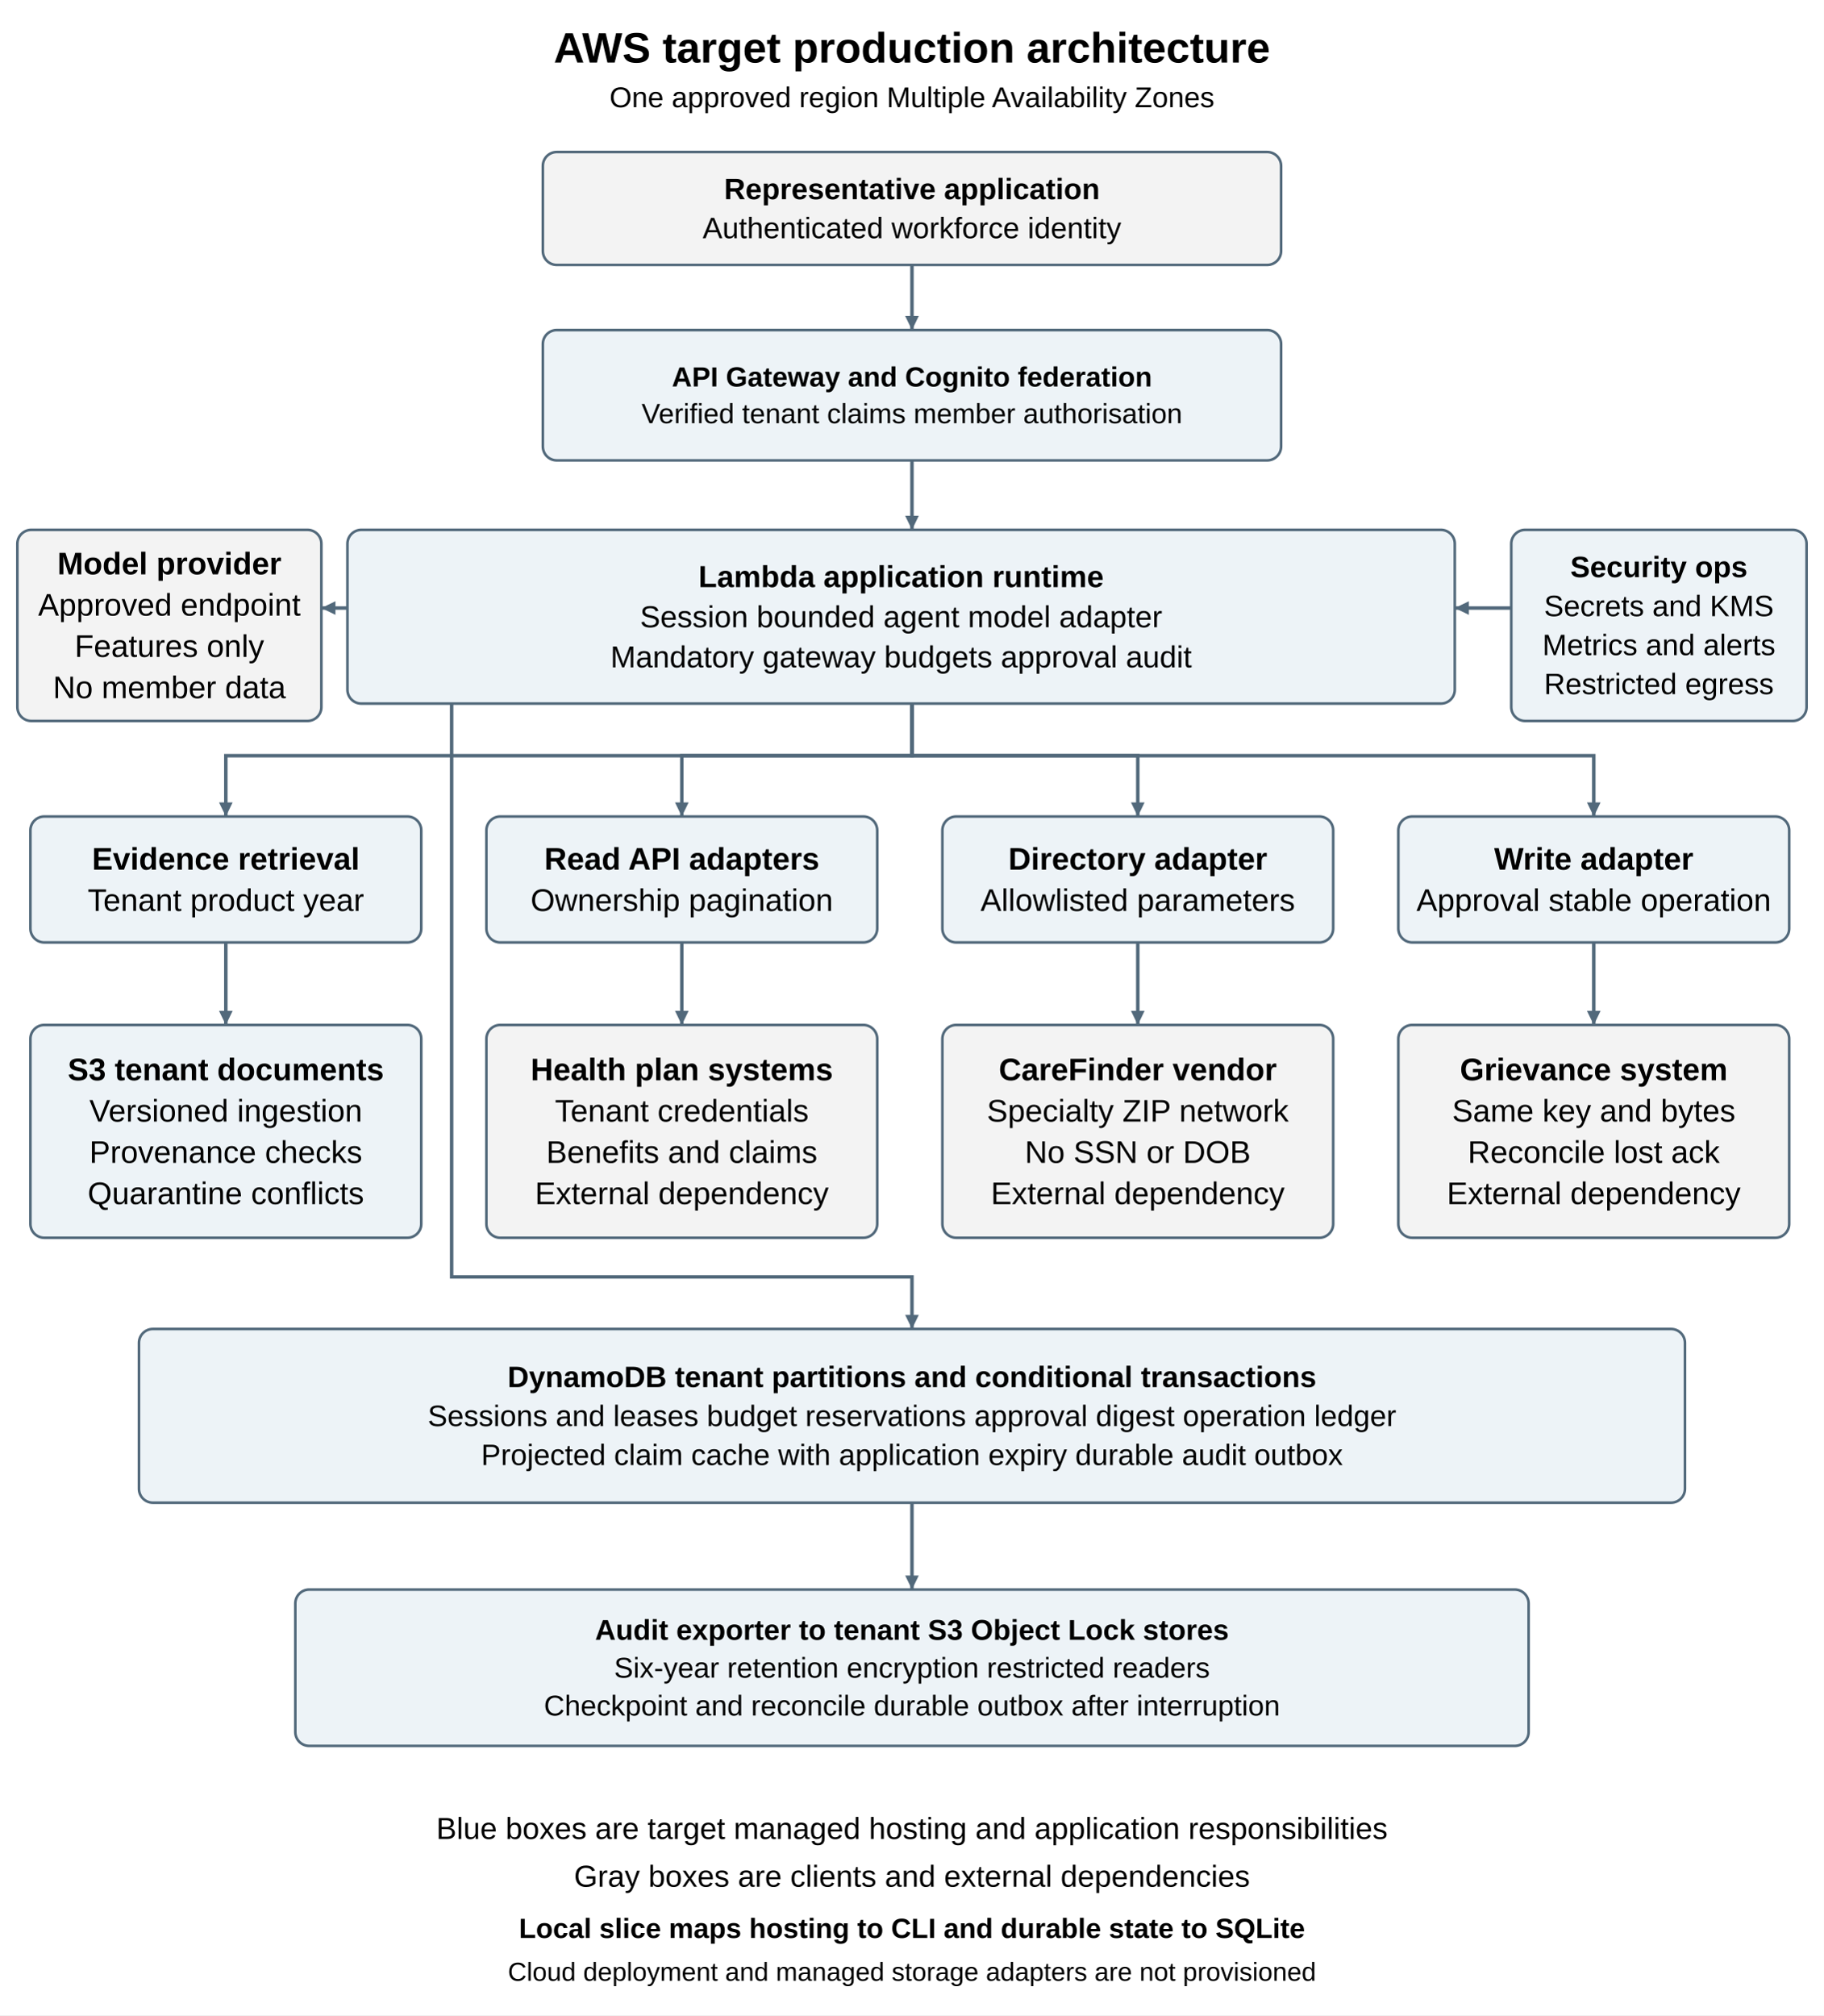
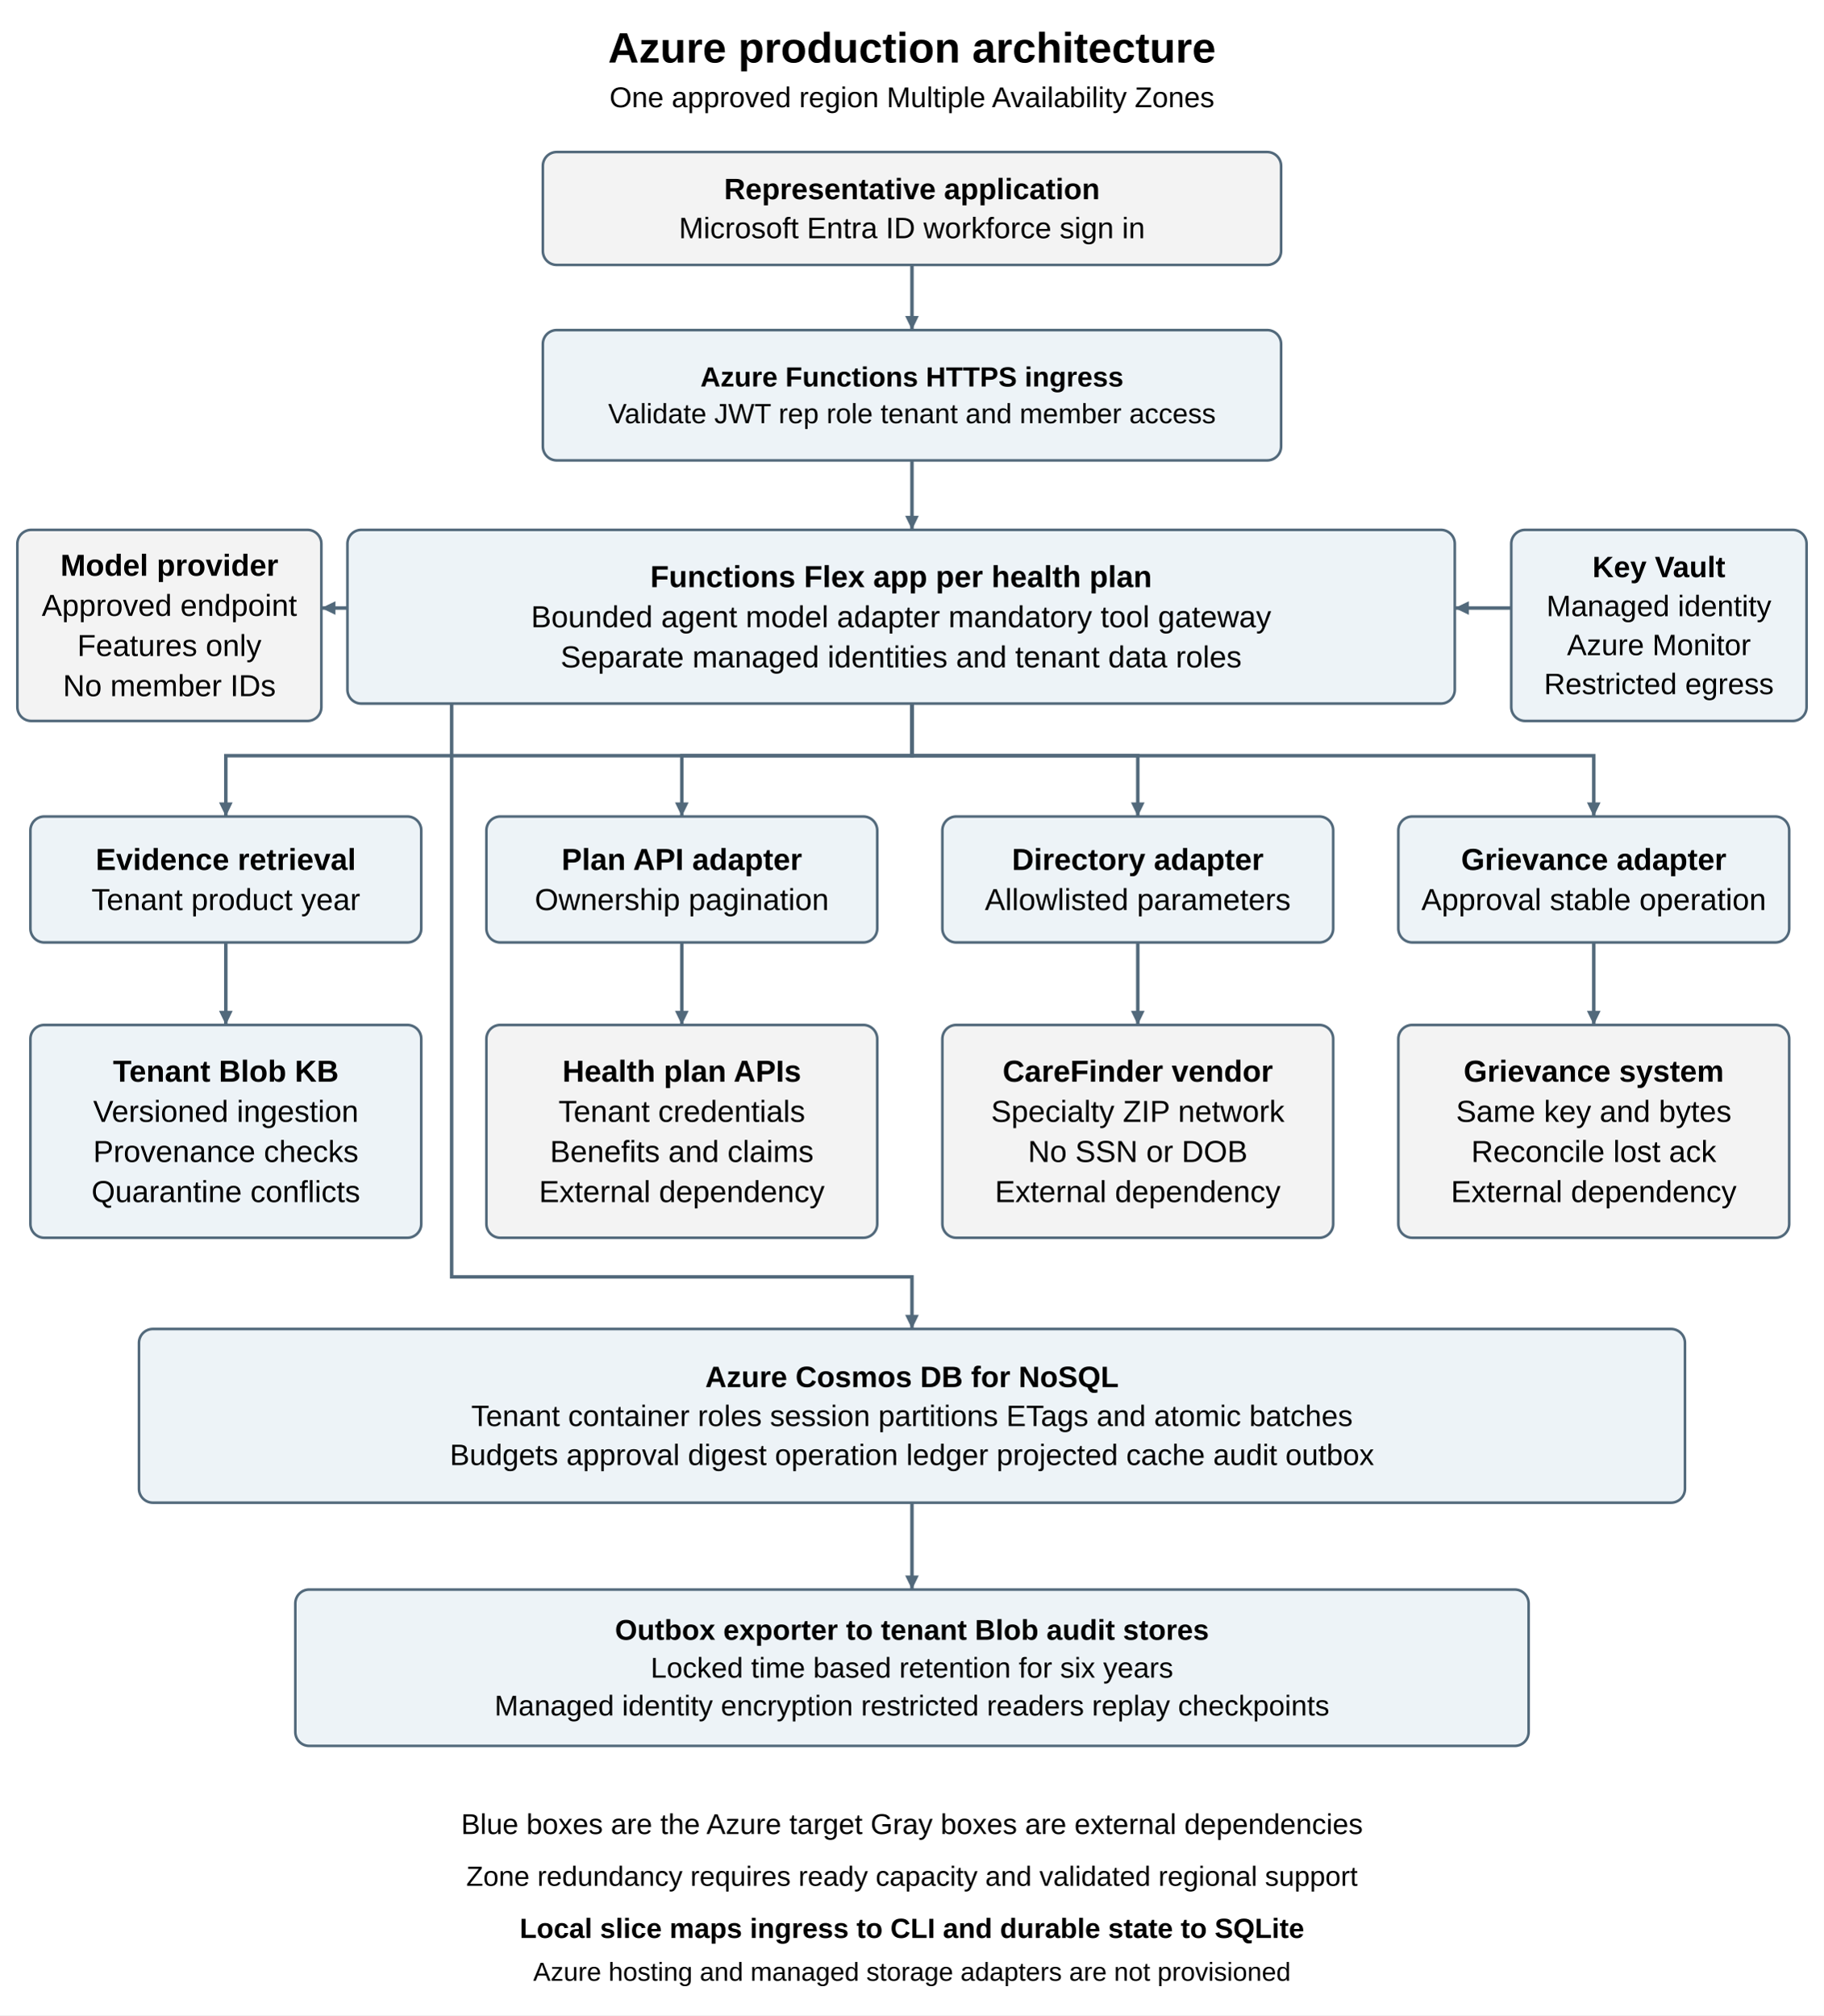
<svg xmlns="http://www.w3.org/2000/svg" width="2100" height="2320" viewBox="0 0 2100 2320">
  <rect width="100%" height="100%" fill="white" />
-   <text x="1050" y="55" font-family="Arial" font-size="49" font-weight="700" fill="#000000" text-anchor="middle" dominant-baseline="central">AWS target production architecture</text>
+   <text x="1050" y="55" font-family="Arial" font-size="49" font-weight="700" fill="#000000" text-anchor="middle" dominant-baseline="central">Azure production architecture</text>
  <text x="1050" y="112" font-family="Arial" font-size="33" font-weight="400" fill="#000000" text-anchor="middle" dominant-baseline="central">One approved region   Multiple Availability Zones</text>
  <rect x="625" y="175" width="850" height="130" rx="16" fill="#F3F3F3" stroke="#52697B" stroke-width="3" />
  <text x="1050.0" y="217.56" font-family="Arial" font-size="34" font-weight="700" fill="#000000" text-anchor="middle" dominant-baseline="central">Representative application</text>
-   <text x="1050.0" y="262.44" font-family="Arial" font-size="34" font-weight="400" fill="#000000" text-anchor="middle" dominant-baseline="central">Authenticated workforce identity</text>
+   <text x="1050.0" y="262.44" font-family="Arial" font-size="34" font-weight="400" fill="#000000" text-anchor="middle" dominant-baseline="central">Microsoft Entra ID workforce sign in</text>
  <rect x="625" y="380" width="850" height="150" rx="16" fill="#EDF3F7" stroke="#52697B" stroke-width="3" />
-   <text x="1050.0" y="433.88" font-family="Arial" font-size="32" font-weight="700" fill="#000000" text-anchor="middle" dominant-baseline="central">API Gateway and Cognito federation</text>
-   <text x="1050.0" y="476.12" font-family="Arial" font-size="32" font-weight="400" fill="#000000" text-anchor="middle" dominant-baseline="central">Verified tenant claims  member authorisation</text>
+   <text x="1050.0" y="433.88" font-family="Arial" font-size="32" font-weight="700" fill="#000000" text-anchor="middle" dominant-baseline="central">Azure Functions HTTPS ingress</text>
+   <text x="1050.0" y="476.12" font-family="Arial" font-size="32" font-weight="400" fill="#000000" text-anchor="middle" dominant-baseline="central">Validate JWT  rep role  tenant and member access</text>
  <polyline points="1050,305 1050,380" fill="none" stroke="#52697B" stroke-width="4" />
  <polygon points="1050,380 1042.171,363.792 1057.829,363.792" fill="#52697B" />
  <rect x="400" y="610" width="1275" height="200" rx="16" fill="#EDF3F7" stroke="#52697B" stroke-width="3" />
-   <text x="1037.5" y="663.8" font-family="Arial" font-size="35" font-weight="700" fill="#000000" text-anchor="middle" dominant-baseline="central">Lambda application runtime</text>
-   <text x="1037.5" y="710.0" font-family="Arial" font-size="35" font-weight="400" fill="#000000" text-anchor="middle" dominant-baseline="central">Session  bounded agent  model adapter</text>
-   <text x="1037.5" y="756.2" font-family="Arial" font-size="35" font-weight="400" fill="#000000" text-anchor="middle" dominant-baseline="central">Mandatory gateway  budgets  approval  audit</text>
+   <text x="1037.5" y="663.8" font-family="Arial" font-size="35" font-weight="700" fill="#000000" text-anchor="middle" dominant-baseline="central">Functions Flex app per health plan</text>
+   <text x="1037.5" y="710.0" font-family="Arial" font-size="35" font-weight="400" fill="#000000" text-anchor="middle" dominant-baseline="central">Bounded agent  model adapter  mandatory tool gateway</text>
+   <text x="1037.5" y="756.2" font-family="Arial" font-size="35" font-weight="400" fill="#000000" text-anchor="middle" dominant-baseline="central">Separate managed identities and tenant data roles</text>
  <polyline points="1050,530 1050,610" fill="none" stroke="#52697B" stroke-width="4" />
  <polygon points="1050,610 1042.171,593.792 1057.829,593.792" fill="#52697B" />
  <rect x="20" y="610" width="350" height="220" rx="16" fill="#F3F3F3" stroke="#52697B" stroke-width="3" />
-   <text x="195.0" y="648.72" font-family="Arial" font-size="36" font-weight="700" fill="#000000" text-anchor="middle" dominant-baseline="central">Model provider</text>
-   <text x="195.0" y="696.24" font-family="Arial" font-size="36" font-weight="400" fill="#000000" text-anchor="middle" dominant-baseline="central">Approved endpoint</text>
-   <text x="195.0" y="743.76" font-family="Arial" font-size="36" font-weight="400" fill="#000000" text-anchor="middle" dominant-baseline="central">Features only</text>
-   <text x="195.0" y="791.28" font-family="Arial" font-size="36" font-weight="400" fill="#000000" text-anchor="middle" dominant-baseline="central">No member data</text>
+   <text x="195.0" y="650.7" font-family="Arial" font-size="35" font-weight="700" fill="#000000" text-anchor="middle" dominant-baseline="central">Model provider</text>
+   <text x="195.0" y="696.9" font-family="Arial" font-size="35" font-weight="400" fill="#000000" text-anchor="middle" dominant-baseline="central">Approved endpoint</text>
+   <text x="195.0" y="743.1" font-family="Arial" font-size="35" font-weight="400" fill="#000000" text-anchor="middle" dominant-baseline="central">Features only</text>
+   <text x="195.0" y="789.3" font-family="Arial" font-size="35" font-weight="400" fill="#000000" text-anchor="middle" dominant-baseline="central">No member IDs</text>
  <polyline points="400,700 370,700" fill="none" stroke="#52697B" stroke-width="4" />
  <polygon points="370,700 386.208,692.171 386.208,707.829" fill="#52697B" />
  <rect x="1740" y="610" width="340" height="220" rx="16" fill="#EDF3F7" stroke="#52697B" stroke-width="3" />
-   <text x="1910.0" y="652.68" font-family="Arial" font-size="34" font-weight="700" fill="#000000" text-anchor="middle" dominant-baseline="central">Security ops</text>
-   <text x="1910.0" y="697.56" font-family="Arial" font-size="34" font-weight="400" fill="#000000" text-anchor="middle" dominant-baseline="central">Secrets and KMS</text>
-   <text x="1910.0" y="742.44" font-family="Arial" font-size="34" font-weight="400" fill="#000000" text-anchor="middle" dominant-baseline="central">Metrics and alerts</text>
+   <text x="1910.0" y="652.68" font-family="Arial" font-size="34" font-weight="700" fill="#000000" text-anchor="middle" dominant-baseline="central">Key Vault</text>
+   <text x="1910.0" y="697.56" font-family="Arial" font-size="34" font-weight="400" fill="#000000" text-anchor="middle" dominant-baseline="central">Managed identity</text>
+   <text x="1910.0" y="742.44" font-family="Arial" font-size="34" font-weight="400" fill="#000000" text-anchor="middle" dominant-baseline="central">Azure Monitor</text>
  <text x="1910.0" y="787.32" font-family="Arial" font-size="34" font-weight="400" fill="#000000" text-anchor="middle" dominant-baseline="central">Restricted egress</text>
  <polyline points="1740,700 1675,700" fill="none" stroke="#52697B" stroke-width="4" />
  <polygon points="1675,700 1691.208,692.171 1691.208,707.829" fill="#52697B" />
  <rect x="35" y="940" width="450" height="145" rx="16" fill="#EDF3F7" stroke="#52697B" stroke-width="3" />
-   <text x="260.0" y="988.74" font-family="Arial" font-size="36" font-weight="700" fill="#000000" text-anchor="middle" dominant-baseline="central">Evidence retrieval</text>
-   <text x="260.0" y="1036.26" font-family="Arial" font-size="36" font-weight="400" fill="#000000" text-anchor="middle" dominant-baseline="central">Tenant  product  year</text>
+   <text x="260.0" y="989.4" font-family="Arial" font-size="35" font-weight="700" fill="#000000" text-anchor="middle" dominant-baseline="central">Evidence retrieval</text>
+   <text x="260.0" y="1035.6" font-family="Arial" font-size="35" font-weight="400" fill="#000000" text-anchor="middle" dominant-baseline="central">Tenant  product  year</text>
  <polyline points="1050,810 1050,870 260,870 260,940" fill="none" stroke="#52697B" stroke-width="4" />
  <polygon points="260,940 252.171,923.792 267.829,923.792" fill="#52697B" />
  <rect x="560" y="940" width="450" height="145" rx="16" fill="#EDF3F7" stroke="#52697B" stroke-width="3" />
-   <text x="785.0" y="988.74" font-family="Arial" font-size="36" font-weight="700" fill="#000000" text-anchor="middle" dominant-baseline="central">Read API adapters</text>
-   <text x="785.0" y="1036.26" font-family="Arial" font-size="36" font-weight="400" fill="#000000" text-anchor="middle" dominant-baseline="central">Ownership  pagination</text>
+   <text x="785.0" y="989.4" font-family="Arial" font-size="35" font-weight="700" fill="#000000" text-anchor="middle" dominant-baseline="central">Plan API adapter</text>
+   <text x="785.0" y="1035.6" font-family="Arial" font-size="35" font-weight="400" fill="#000000" text-anchor="middle" dominant-baseline="central">Ownership  pagination</text>
  <polyline points="1050,810 1050,870 785,870 785,940" fill="none" stroke="#52697B" stroke-width="4" />
  <polygon points="785,940 777.171,923.792 792.829,923.792" fill="#52697B" />
  <rect x="1085" y="940" width="450" height="145" rx="16" fill="#EDF3F7" stroke="#52697B" stroke-width="3" />
-   <text x="1310.0" y="988.74" font-family="Arial" font-size="36" font-weight="700" fill="#000000" text-anchor="middle" dominant-baseline="central">Directory adapter</text>
-   <text x="1310.0" y="1036.26" font-family="Arial" font-size="36" font-weight="400" fill="#000000" text-anchor="middle" dominant-baseline="central">Allowlisted parameters</text>
+   <text x="1310.0" y="989.4" font-family="Arial" font-size="35" font-weight="700" fill="#000000" text-anchor="middle" dominant-baseline="central">Directory adapter</text>
+   <text x="1310.0" y="1035.6" font-family="Arial" font-size="35" font-weight="400" fill="#000000" text-anchor="middle" dominant-baseline="central">Allowlisted parameters</text>
  <polyline points="1050,810 1050,870 1310,870 1310,940" fill="none" stroke="#52697B" stroke-width="4" />
  <polygon points="1310,940 1302.171,923.792 1317.829,923.792" fill="#52697B" />
  <rect x="1610" y="940" width="450" height="145" rx="16" fill="#EDF3F7" stroke="#52697B" stroke-width="3" />
-   <text x="1835.0" y="988.74" font-family="Arial" font-size="36" font-weight="700" fill="#000000" text-anchor="middle" dominant-baseline="central">Write adapter</text>
-   <text x="1835.0" y="1036.26" font-family="Arial" font-size="36" font-weight="400" fill="#000000" text-anchor="middle" dominant-baseline="central">Approval  stable operation</text>
+   <text x="1835.0" y="989.4" font-family="Arial" font-size="35" font-weight="700" fill="#000000" text-anchor="middle" dominant-baseline="central">Grievance adapter</text>
+   <text x="1835.0" y="1035.6" font-family="Arial" font-size="35" font-weight="400" fill="#000000" text-anchor="middle" dominant-baseline="central">Approval  stable operation</text>
  <polyline points="1050,810 1050,870 1835,870 1835,940" fill="none" stroke="#52697B" stroke-width="4" />
  <polygon points="1835,940 1827.171,923.792 1842.829,923.792" fill="#52697B" />
  <rect x="35" y="1180" width="450" height="245" rx="16" fill="#EDF3F7" stroke="#52697B" stroke-width="3" />
-   <text x="260.0" y="1231.22" font-family="Arial" font-size="36" font-weight="700" fill="#000000" text-anchor="middle" dominant-baseline="central">S3 tenant documents</text>
-   <text x="260.0" y="1278.74" font-family="Arial" font-size="36" font-weight="400" fill="#000000" text-anchor="middle" dominant-baseline="central">Versioned ingestion</text>
-   <text x="260.0" y="1326.26" font-family="Arial" font-size="36" font-weight="400" fill="#000000" text-anchor="middle" dominant-baseline="central">Provenance checks</text>
-   <text x="260.0" y="1373.78" font-family="Arial" font-size="36" font-weight="400" fill="#000000" text-anchor="middle" dominant-baseline="central">Quarantine conflicts</text>
-   <rect x="560" y="1180" width="450" height="245" rx="16" fill="#F3F3F3" stroke="#52697B" stroke-width="3" />
-   <text x="785.0" y="1231.22" font-family="Arial" font-size="36" font-weight="700" fill="#000000" text-anchor="middle" dominant-baseline="central">Health plan systems</text>
-   <text x="785.0" y="1278.74" font-family="Arial" font-size="36" font-weight="400" fill="#000000" text-anchor="middle" dominant-baseline="central">Tenant credentials</text>
-   <text x="785.0" y="1326.26" font-family="Arial" font-size="36" font-weight="400" fill="#000000" text-anchor="middle" dominant-baseline="central">Benefits and claims</text>
-   <text x="785.0" y="1373.78" font-family="Arial" font-size="36" font-weight="400" fill="#000000" text-anchor="middle" dominant-baseline="central">External dependency</text>
-   <rect x="1085" y="1180" width="450" height="245" rx="16" fill="#F3F3F3" stroke="#52697B" stroke-width="3" />
-   <text x="1310.0" y="1231.22" font-family="Arial" font-size="36" font-weight="700" fill="#000000" text-anchor="middle" dominant-baseline="central">CareFinder vendor</text>
-   <text x="1310.0" y="1278.74" font-family="Arial" font-size="36" font-weight="400" fill="#000000" text-anchor="middle" dominant-baseline="central">Specialty ZIP network</text>
-   <text x="1310.0" y="1326.26" font-family="Arial" font-size="36" font-weight="400" fill="#000000" text-anchor="middle" dominant-baseline="central">No SSN or DOB</text>
-   <text x="1310.0" y="1373.78" font-family="Arial" font-size="36" font-weight="400" fill="#000000" text-anchor="middle" dominant-baseline="central">External dependency</text>
-   <rect x="1610" y="1180" width="450" height="245" rx="16" fill="#F3F3F3" stroke="#52697B" stroke-width="3" />
-   <text x="1835.0" y="1231.22" font-family="Arial" font-size="36" font-weight="700" fill="#000000" text-anchor="middle" dominant-baseline="central">Grievance system</text>
-   <text x="1835.0" y="1278.74" font-family="Arial" font-size="36" font-weight="400" fill="#000000" text-anchor="middle" dominant-baseline="central">Same key and bytes</text>
-   <text x="1835.0" y="1326.26" font-family="Arial" font-size="36" font-weight="400" fill="#000000" text-anchor="middle" dominant-baseline="central">Reconcile lost ack</text>
-   <text x="1835.0" y="1373.78" font-family="Arial" font-size="36" font-weight="400" fill="#000000" text-anchor="middle" dominant-baseline="central">External dependency</text>
+   <text x="260.0" y="1233.2" font-family="Arial" font-size="35" font-weight="700" fill="#000000" text-anchor="middle" dominant-baseline="central">Tenant Blob KB</text>
+   <text x="260.0" y="1279.4" font-family="Arial" font-size="35" font-weight="400" fill="#000000" text-anchor="middle" dominant-baseline="central">Versioned ingestion</text>
+   <text x="260.0" y="1325.6" font-family="Arial" font-size="35" font-weight="400" fill="#000000" text-anchor="middle" dominant-baseline="central">Provenance checks</text>
+   <text x="260.0" y="1371.8" font-family="Arial" font-size="35" font-weight="400" fill="#000000" text-anchor="middle" dominant-baseline="central">Quarantine conflicts</text>
  <polyline points="260,1085 260,1180" fill="none" stroke="#52697B" stroke-width="4" />
  <polygon points="260,1180 252.171,1163.792 267.829,1163.792" fill="#52697B" />
+   <rect x="560" y="1180" width="450" height="245" rx="16" fill="#F3F3F3" stroke="#52697B" stroke-width="3" />
+   <text x="785.0" y="1233.2" font-family="Arial" font-size="35" font-weight="700" fill="#000000" text-anchor="middle" dominant-baseline="central">Health plan APIs</text>
+   <text x="785.0" y="1279.4" font-family="Arial" font-size="35" font-weight="400" fill="#000000" text-anchor="middle" dominant-baseline="central">Tenant credentials</text>
+   <text x="785.0" y="1325.6" font-family="Arial" font-size="35" font-weight="400" fill="#000000" text-anchor="middle" dominant-baseline="central">Benefits and claims</text>
+   <text x="785.0" y="1371.8" font-family="Arial" font-size="35" font-weight="400" fill="#000000" text-anchor="middle" dominant-baseline="central">External dependency</text>
  <polyline points="785,1085 785,1180" fill="none" stroke="#52697B" stroke-width="4" />
  <polygon points="785,1180 777.171,1163.792 792.829,1163.792" fill="#52697B" />
+   <rect x="1085" y="1180" width="450" height="245" rx="16" fill="#F3F3F3" stroke="#52697B" stroke-width="3" />
+   <text x="1310.0" y="1233.2" font-family="Arial" font-size="35" font-weight="700" fill="#000000" text-anchor="middle" dominant-baseline="central">CareFinder vendor</text>
+   <text x="1310.0" y="1279.4" font-family="Arial" font-size="35" font-weight="400" fill="#000000" text-anchor="middle" dominant-baseline="central">Specialty ZIP network</text>
+   <text x="1310.0" y="1325.6" font-family="Arial" font-size="35" font-weight="400" fill="#000000" text-anchor="middle" dominant-baseline="central">No SSN or DOB</text>
+   <text x="1310.0" y="1371.8" font-family="Arial" font-size="35" font-weight="400" fill="#000000" text-anchor="middle" dominant-baseline="central">External dependency</text>
  <polyline points="1310,1085 1310,1180" fill="none" stroke="#52697B" stroke-width="4" />
  <polygon points="1310,1180 1302.171,1163.792 1317.829,1163.792" fill="#52697B" />
+   <rect x="1610" y="1180" width="450" height="245" rx="16" fill="#F3F3F3" stroke="#52697B" stroke-width="3" />
+   <text x="1835.0" y="1233.2" font-family="Arial" font-size="35" font-weight="700" fill="#000000" text-anchor="middle" dominant-baseline="central">Grievance system</text>
+   <text x="1835.0" y="1279.4" font-family="Arial" font-size="35" font-weight="400" fill="#000000" text-anchor="middle" dominant-baseline="central">Same key and bytes</text>
+   <text x="1835.0" y="1325.6" font-family="Arial" font-size="35" font-weight="400" fill="#000000" text-anchor="middle" dominant-baseline="central">Reconcile lost ack</text>
+   <text x="1835.0" y="1371.8" font-family="Arial" font-size="35" font-weight="400" fill="#000000" text-anchor="middle" dominant-baseline="central">External dependency</text>
  <polyline points="1835,1085 1835,1180" fill="none" stroke="#52697B" stroke-width="4" />
  <polygon points="1835,1180 1827.171,1163.792 1842.829,1163.792" fill="#52697B" />
  <rect x="160" y="1530" width="1780" height="200" rx="16" fill="#EDF3F7" stroke="#52697B" stroke-width="3" />
-   <text x="1050.0" y="1585.12" font-family="Arial" font-size="34" font-weight="700" fill="#000000" text-anchor="middle" dominant-baseline="central">DynamoDB tenant partitions and conditional transactions</text>
-   <text x="1050.0" y="1630.0" font-family="Arial" font-size="34" font-weight="400" fill="#000000" text-anchor="middle" dominant-baseline="central">Sessions and leases  budget reservations  approval digest  operation ledger</text>
-   <text x="1050.0" y="1674.88" font-family="Arial" font-size="34" font-weight="400" fill="#000000" text-anchor="middle" dominant-baseline="central">Projected claim cache with application expiry  durable audit outbox</text>
+   <text x="1050.0" y="1585.12" font-family="Arial" font-size="34" font-weight="700" fill="#000000" text-anchor="middle" dominant-baseline="central">Azure Cosmos DB for NoSQL</text>
+   <text x="1050.0" y="1630.0" font-family="Arial" font-size="34" font-weight="400" fill="#000000" text-anchor="middle" dominant-baseline="central">Tenant container roles  session partitions  ETags and atomic batches</text>
+   <text x="1050.0" y="1674.88" font-family="Arial" font-size="34" font-weight="400" fill="#000000" text-anchor="middle" dominant-baseline="central">Budgets  approval digest  operation ledger  projected cache  audit outbox</text>
  <polyline points="520,810 520,1470 1050,1470 1050,1530" fill="none" stroke="#52697B" stroke-width="4" />
  <polygon points="1050,1530 1042.171,1513.792 1057.829,1513.792" fill="#52697B" />
  <rect x="340" y="1830" width="1420" height="180" rx="16" fill="#EDF3F7" stroke="#52697B" stroke-width="3" />
-   <text x="1050.0" y="1876.44" font-family="Arial" font-size="33" font-weight="700" fill="#000000" text-anchor="middle" dominant-baseline="central">Audit exporter to tenant S3 Object Lock stores</text>
-   <text x="1050.0" y="1920.0" font-family="Arial" font-size="33" font-weight="400" fill="#000000" text-anchor="middle" dominant-baseline="central">Six-year retention  encryption  restricted readers</text>
-   <text x="1050.0" y="1963.56" font-family="Arial" font-size="33" font-weight="400" fill="#000000" text-anchor="middle" dominant-baseline="central">Checkpoint and reconcile durable outbox after interruption</text>
+   <text x="1050.0" y="1876.44" font-family="Arial" font-size="33" font-weight="700" fill="#000000" text-anchor="middle" dominant-baseline="central">Outbox exporter to tenant Blob audit stores</text>
+   <text x="1050.0" y="1920.0" font-family="Arial" font-size="33" font-weight="400" fill="#000000" text-anchor="middle" dominant-baseline="central">Locked time based retention for six years</text>
+   <text x="1050.0" y="1963.56" font-family="Arial" font-size="33" font-weight="400" fill="#000000" text-anchor="middle" dominant-baseline="central">Managed identity  encryption  restricted readers  replay checkpoints</text>
  <polyline points="1050,1730 1050,1830" fill="none" stroke="#52697B" stroke-width="4" />
  <polygon points="1050,1830 1042.171,1813.792 1057.829,1813.792" fill="#52697B" />
-   <text x="1050" y="2105" font-family="Arial" font-size="35" font-weight="400" fill="#000000" text-anchor="middle" dominant-baseline="central">Blue boxes are target managed hosting and application responsibilities</text>
-   <text x="1050" y="2160" font-family="Arial" font-size="35" font-weight="400" fill="#000000" text-anchor="middle" dominant-baseline="central">Gray boxes are clients and external dependencies</text>
-   <text x="1050" y="2220" font-family="Arial" font-size="32" font-weight="700" fill="#000000" text-anchor="middle" dominant-baseline="central">Local slice maps hosting to CLI and durable state to SQLite</text>
-   <text x="1050" y="2270" font-family="Arial" font-size="30" font-weight="400" fill="#000000" text-anchor="middle" dominant-baseline="central">Cloud deployment and managed storage adapters are not provisioned</text>
+   <text x="1050" y="2100" font-family="Arial" font-size="33" font-weight="400" fill="#000000" text-anchor="middle" dominant-baseline="central">Blue boxes are the Azure target   Gray boxes are external dependencies</text>
+   <text x="1050" y="2160" font-family="Arial" font-size="32" font-weight="400" fill="#000000" text-anchor="middle" dominant-baseline="central">Zone redundancy requires ready capacity and validated regional support</text>
+   <text x="1050" y="2220" font-family="Arial" font-size="32" font-weight="700" fill="#000000" text-anchor="middle" dominant-baseline="central">Local slice maps ingress to CLI and durable state to SQLite</text>
+   <text x="1050" y="2270" font-family="Arial" font-size="30" font-weight="400" fill="#000000" text-anchor="middle" dominant-baseline="central">Azure hosting and managed storage adapters are not provisioned</text>
</svg>
